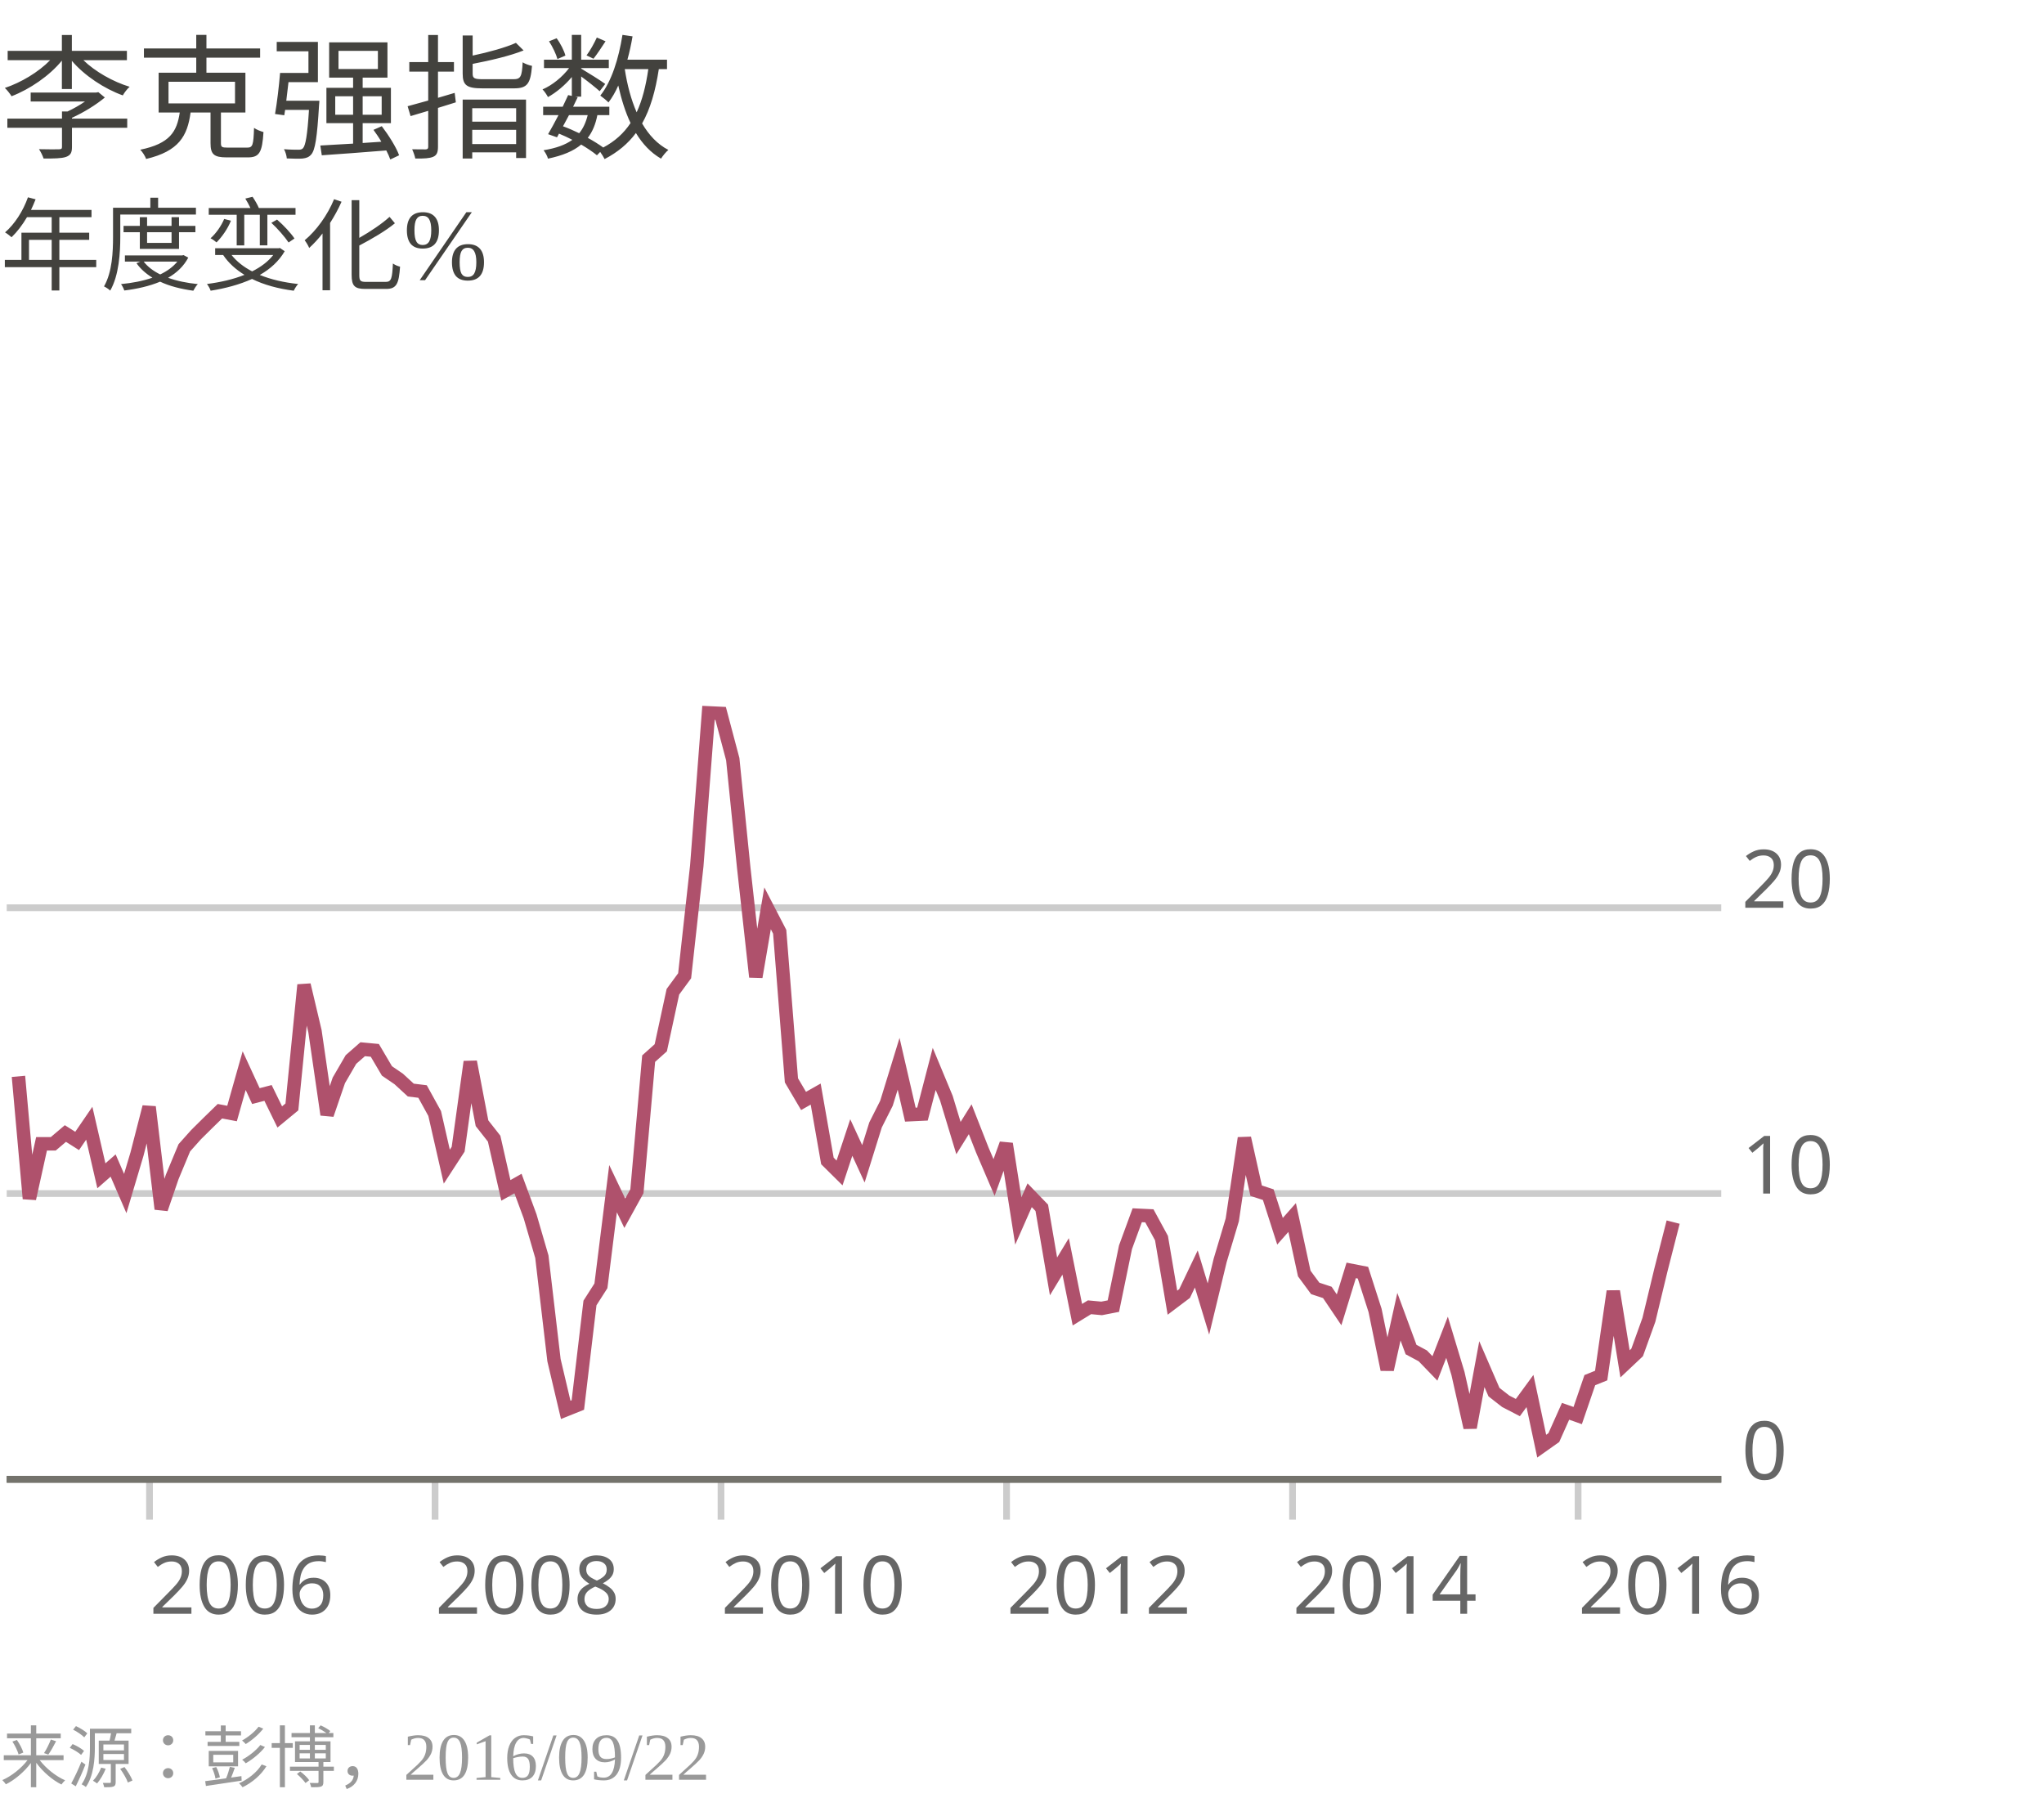
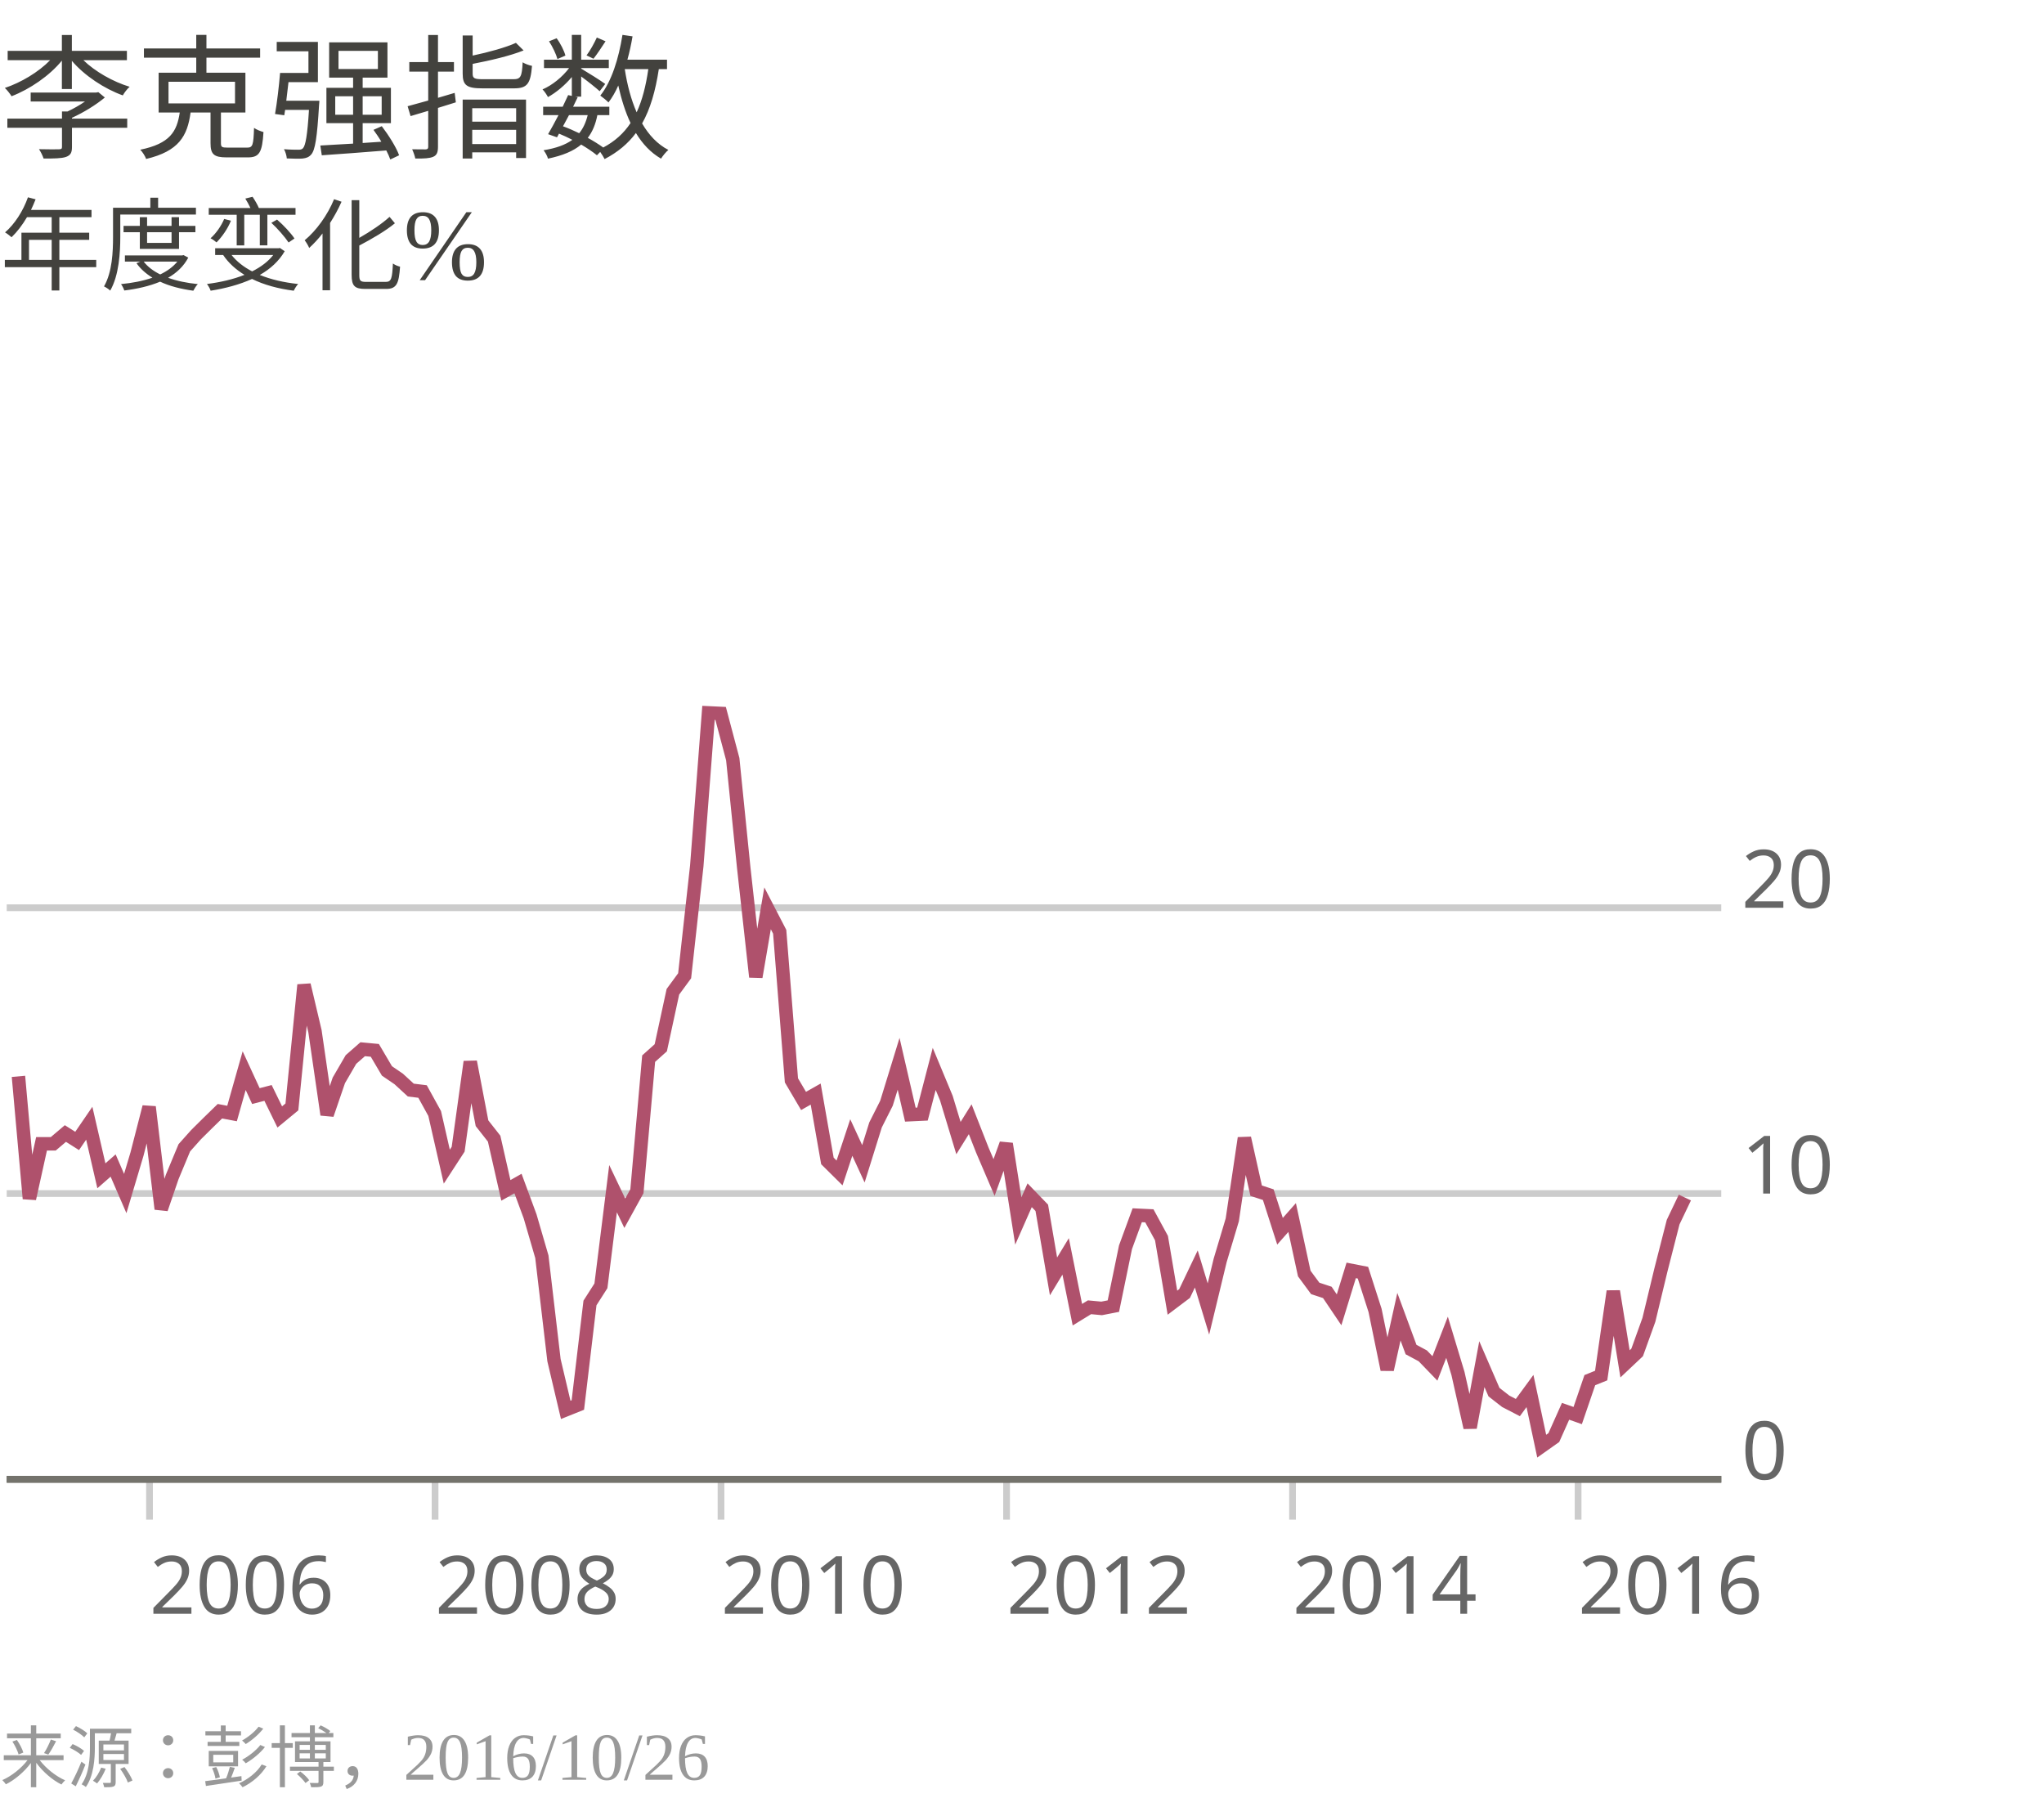
<svg xmlns="http://www.w3.org/2000/svg" viewBox="0 0 304 270">
  <text class="chart-title" fill="#43423e" font-size="20" y="22">李克强指数</text>
  <text class="chart-subtitle" fill="#43423e" font-size="15" y="42">年度变化%</text>
-   <text class="chart-source" font-size="10" fill-opacity="0.4" y="265">来源：彭博，2016/09/22</text>
+   <text class="chart-source" font-size="10" fill-opacity="0.4" y="265">来源：彭博，2016/10/26</text>
  <g transform="translate(1,100)">
    <g transform="translate(0,120)" class="x axis">
      <g class="tick" style="" transform="translate(21.23546,0)">
        <line y2="6" x2="0" fill="none" stroke="#000" stroke-opacity="0.2" />
        <text dy="0" style="" y="20" x="0" font-family="MetricWeb,sans-serif" fill-opacity="0.6" font-size="12" text-anchor="start">2006</text>
      </g>
      <g class="tick" style="" transform="translate(63.70637,0)">
        <line y2="6" x2="0" fill="none" stroke="#000" stroke-opacity="0.2" />
        <text dy="0" style="" y="20" x="0" font-family="MetricWeb,sans-serif" fill-opacity="0.6" font-size="12" text-anchor="start">2008</text>
      </g>
      <g class="tick" style="" transform="translate(106.2355,0)">
        <line y2="6" x2="0" fill="none" stroke="#000" stroke-opacity="0.2" />
        <text dy="0" style="" y="20" x="0" font-family="MetricWeb,sans-serif" fill-opacity="0.6" font-size="12" text-anchor="start">2010</text>
      </g>
      <g class="tick" style="" transform="translate(148.7064,0)">
        <line y2="6" x2="0" fill="none" stroke="#000" stroke-opacity="0.2" />
        <text dy="0" style="" y="20" x="0" font-family="MetricWeb,sans-serif" fill-opacity="0.6" font-size="12" text-anchor="start">2012</text>
      </g>
      <g class="tick" style="" transform="translate(191.2355,0)">
        <line y2="6" x2="0" fill="none" stroke="#000" stroke-opacity="0.2" />
        <text dy="0" style="" y="20" x="0" font-family="MetricWeb,sans-serif" fill-opacity="0.6" font-size="12" text-anchor="start">2014</text>
      </g>
      <g class="tick" style="" transform="translate(233.7064,0)">
        <line y2="6" x2="0" fill="none" stroke="#000" stroke-opacity="0.2" />
        <text dy="0" style="" y="20" x="0" font-family="MetricWeb,sans-serif" fill-opacity="0.6" font-size="12" text-anchor="start">2016</text>
      </g>
      <path class="domain" d="M0,0V0H255V0" fill="none" stroke="#74736c" />
    </g>
    <g transform="translate(255,0)" class="y axis">
      <g class="tick" style="" transform="translate(0,120)">
        <line x2="-255" y2="0" fill="none" stroke="#000" stroke-opacity="0.2" />
        <text dy="0" style="text-anchor: start;" x="3" y="0" font-family="MetricWeb,sans-serif" fill-opacity="0.6" font-size="12">0</text>
      </g>
      <g class="tick" style="" transform="translate(0,77.5)">
        <line x2="-255" y2="0" fill="none" stroke="#000" stroke-opacity="0.2" />
        <text dy="0" style="text-anchor: start;" x="3" y="0" font-family="MetricWeb,sans-serif" fill-opacity="0.6" font-size="12">10</text>
      </g>
      <g class="tick" style="" transform="translate(0,35)">
        <line x2="-255" y2="0" fill="none" stroke="#000" stroke-opacity="0.2" />
        <text dy="0" style="text-anchor: start;" x="3" y="0" font-family="MetricWeb,sans-serif" fill-opacity="0.6" font-size="12">20</text>
      </g>
      <path class="domain" d="M-255,1H0V120H-255" fill="none" stroke="#000" stroke-opacity="0" />
      <line class="highlight-line" x1="0" x2="-255" y1="120" y2="120" fill="none" stroke="#74736c" />
    </g>
    <g>
-       <path d="M1.745,60.075L3.374,78.265L5.178,70.105L6.923,70.105L8.727,68.575L10.472,69.68L12.276,67.045L14.079,74.865L15.825,73.335L17.628,77.5L19.374,71.635L21.177,64.623L22.981,79.795L24.61,75.035L26.413,70.7L28.159,68.745L29.962,66.96L31.708,65.26L33.511,65.6L35.315,59.225L37.06,63.008L38.864,62.54L40.609,66.11L42.413,64.623L44.216,46.475L45.845,53.36L47.649,65.77L49.394,60.67L51.198,57.568L52.943,56.038L54.747,56.208L56.55,59.268L58.296,60.458L60.099,62.115L61.845,62.328L63.648,65.6L65.452,73.505L67.139,70.912L68.943,57.908L70.688,67.045L72.491,69.34L74.237,77.033L76.04,76.013L77.844,80.9L79.589,86.893L81.393,102.278L83.138,109.673L84.942,108.95L86.745,93.777L88.374,91.228L90.178,76.778L91.923,80.432L93.727,77.16L95.472,57.44L97.276,55.825L99.079,47.495L100.825,45.115L102.628,28.795L104.374,6.015L106.177,6.1L107.981,12.9L109.61,29.007L111.413,45.285L113.159,35.085L114.962,38.57L116.708,60.67L118.511,63.73L120.315,62.71L122.06,72.655L123.864,74.44L125.609,69.17L127.413,73.08L129.216,67.3L130.845,64.07L132.649,58.205L134.394,65.77L136.198,65.685L137.943,58.97L139.747,63.305L141.55,69.255L143.296,66.45L145.099,71.04L146.845,75.12L148.648,70.105L150.452,81.58L152.139,77.755L153.943,79.625L155.688,89.825L157.491,86.85L159.237,95.52L161.04,94.415L162.844,94.585L164.589,94.245L166.393,85.49L168.138,80.73L169.942,80.815L171.745,84.13L173.374,93.735L175.178,92.375L176.923,88.72L178.727,94.67L180.472,87.445L182.276,81.41L184.079,69.255L185.825,77.075L187.628,77.67L189.374,83.11L191.177,81.07L192.981,89.4L194.61,91.61L196.413,92.205L198.159,94.798L199.962,88.932L201.708,89.273L203.511,94.883L205.315,103.68L207.06,95.817L208.864,100.705L210.609,101.64L212.413,103.51L214.216,98.878L215.845,104.275L217.649,112.308L219.394,102.873L221.198,107.038L222.943,108.398L224.747,109.333L226.55,106.868L228.296,115.07L230.099,113.795L231.845,109.885L233.648,110.523L235.452,105.253L237.139,104.572L238.943,92.035L240.688,102.83L242.491,101.13L244.237,96.285L246.04,88.805L247.844,81.75" stroke-width="2" fill="none" stroke="#af516c" />
+       <path d="M1.745,60.075L3.374,78.265L5.178,70.105L6.923,70.105L8.727,68.575L10.472,69.68L12.276,67.045L14.079,74.865L15.825,73.335L17.628,77.5L19.374,71.635L21.177,64.623L22.981,79.795L24.61,75.035L26.413,70.7L28.159,68.745L29.962,66.96L31.708,65.26L33.511,65.6L35.315,59.225L37.06,63.008L38.864,62.54L40.609,66.11L42.413,64.623L44.216,46.475L45.845,53.36L47.649,65.77L49.394,60.67L51.198,57.568L52.943,56.038L54.747,56.208L56.55,59.268L58.296,60.458L60.099,62.115L61.845,62.328L63.648,65.6L65.452,73.505L67.139,70.912L68.943,57.908L70.688,67.045L72.491,69.34L74.237,77.033L76.04,76.013L77.844,80.9L79.589,86.893L81.393,102.278L83.138,109.673L84.942,108.95L86.745,93.777L88.374,91.228L90.178,76.778L91.923,80.432L93.727,77.16L95.472,57.44L97.276,55.825L99.079,47.495L100.825,45.115L102.628,28.795L104.374,6.015L106.177,6.1L107.981,12.9L109.61,29.007L111.413,45.285L113.159,35.085L114.962,38.57L116.708,60.67L118.511,63.73L120.315,62.71L122.06,72.655L123.864,74.44L125.609,69.17L127.413,73.08L129.216,67.3L130.845,64.07L132.649,58.205L134.394,65.77L136.198,65.685L137.943,58.97L139.747,63.305L141.55,69.255L143.296,66.45L145.099,71.04L146.845,75.12L148.648,70.105L150.452,81.58L152.139,77.755L153.943,79.625L155.688,89.825L157.491,86.85L159.237,95.52L161.04,94.415L162.844,94.585L164.589,94.245L166.393,85.49L168.138,80.73L169.942,80.815L171.745,84.13L173.374,93.735L175.178,92.375L176.923,88.72L178.727,94.67L180.472,87.445L182.276,81.41L184.079,69.255L185.825,77.075L187.628,77.67L189.374,83.11L191.177,81.07L192.981,89.4L194.61,91.61L196.413,92.205L198.159,94.798L199.962,88.932L201.708,89.273L203.511,94.883L205.315,103.68L207.06,95.817L208.864,100.705L210.609,101.64L212.413,103.51L214.216,98.878L215.845,104.275L217.649,112.308L219.394,102.873L221.198,107.038L222.943,108.398L224.747,109.333L226.55,106.868L228.296,115.07L230.099,113.795L231.845,109.885L233.648,110.523L235.452,105.253L237.139,104.572L238.943,92.035L240.688,102.83L242.491,101.13L244.237,96.285L246.04,88.805L247.844,81.75L249.589,78.095" stroke-width="2" fill="none" stroke="#af516c" />
    </g>
  </g>
</svg>
